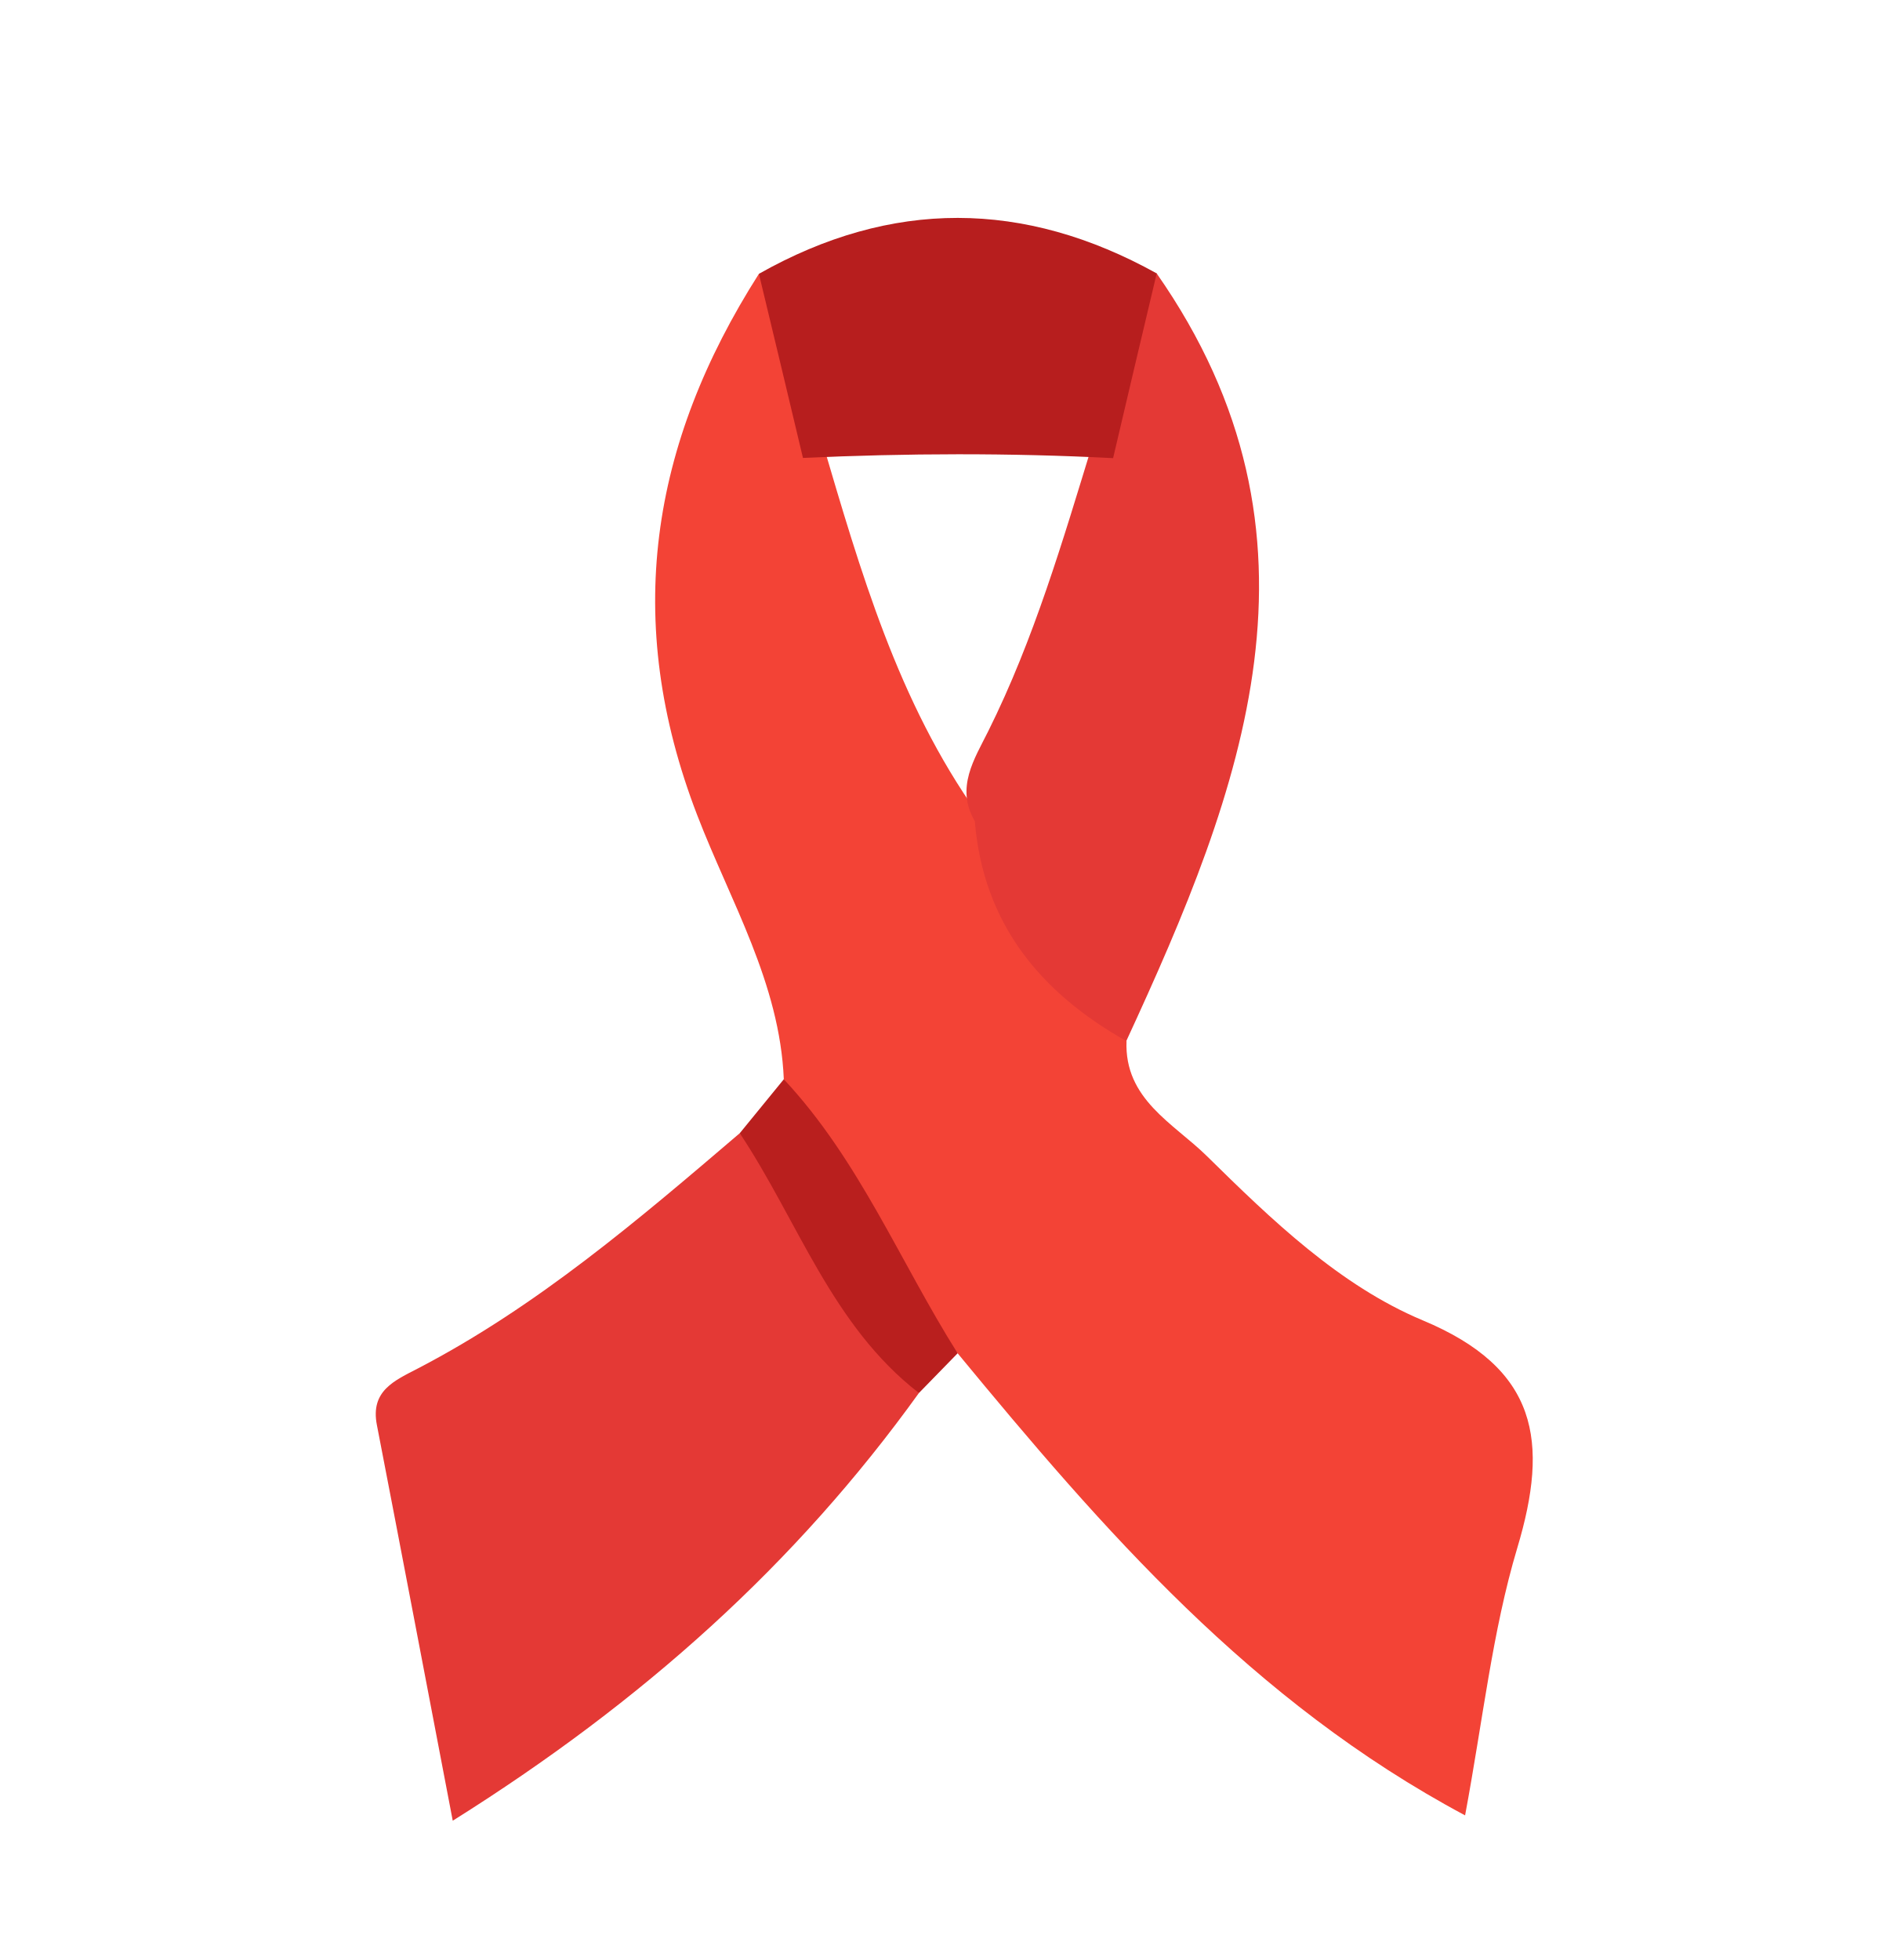
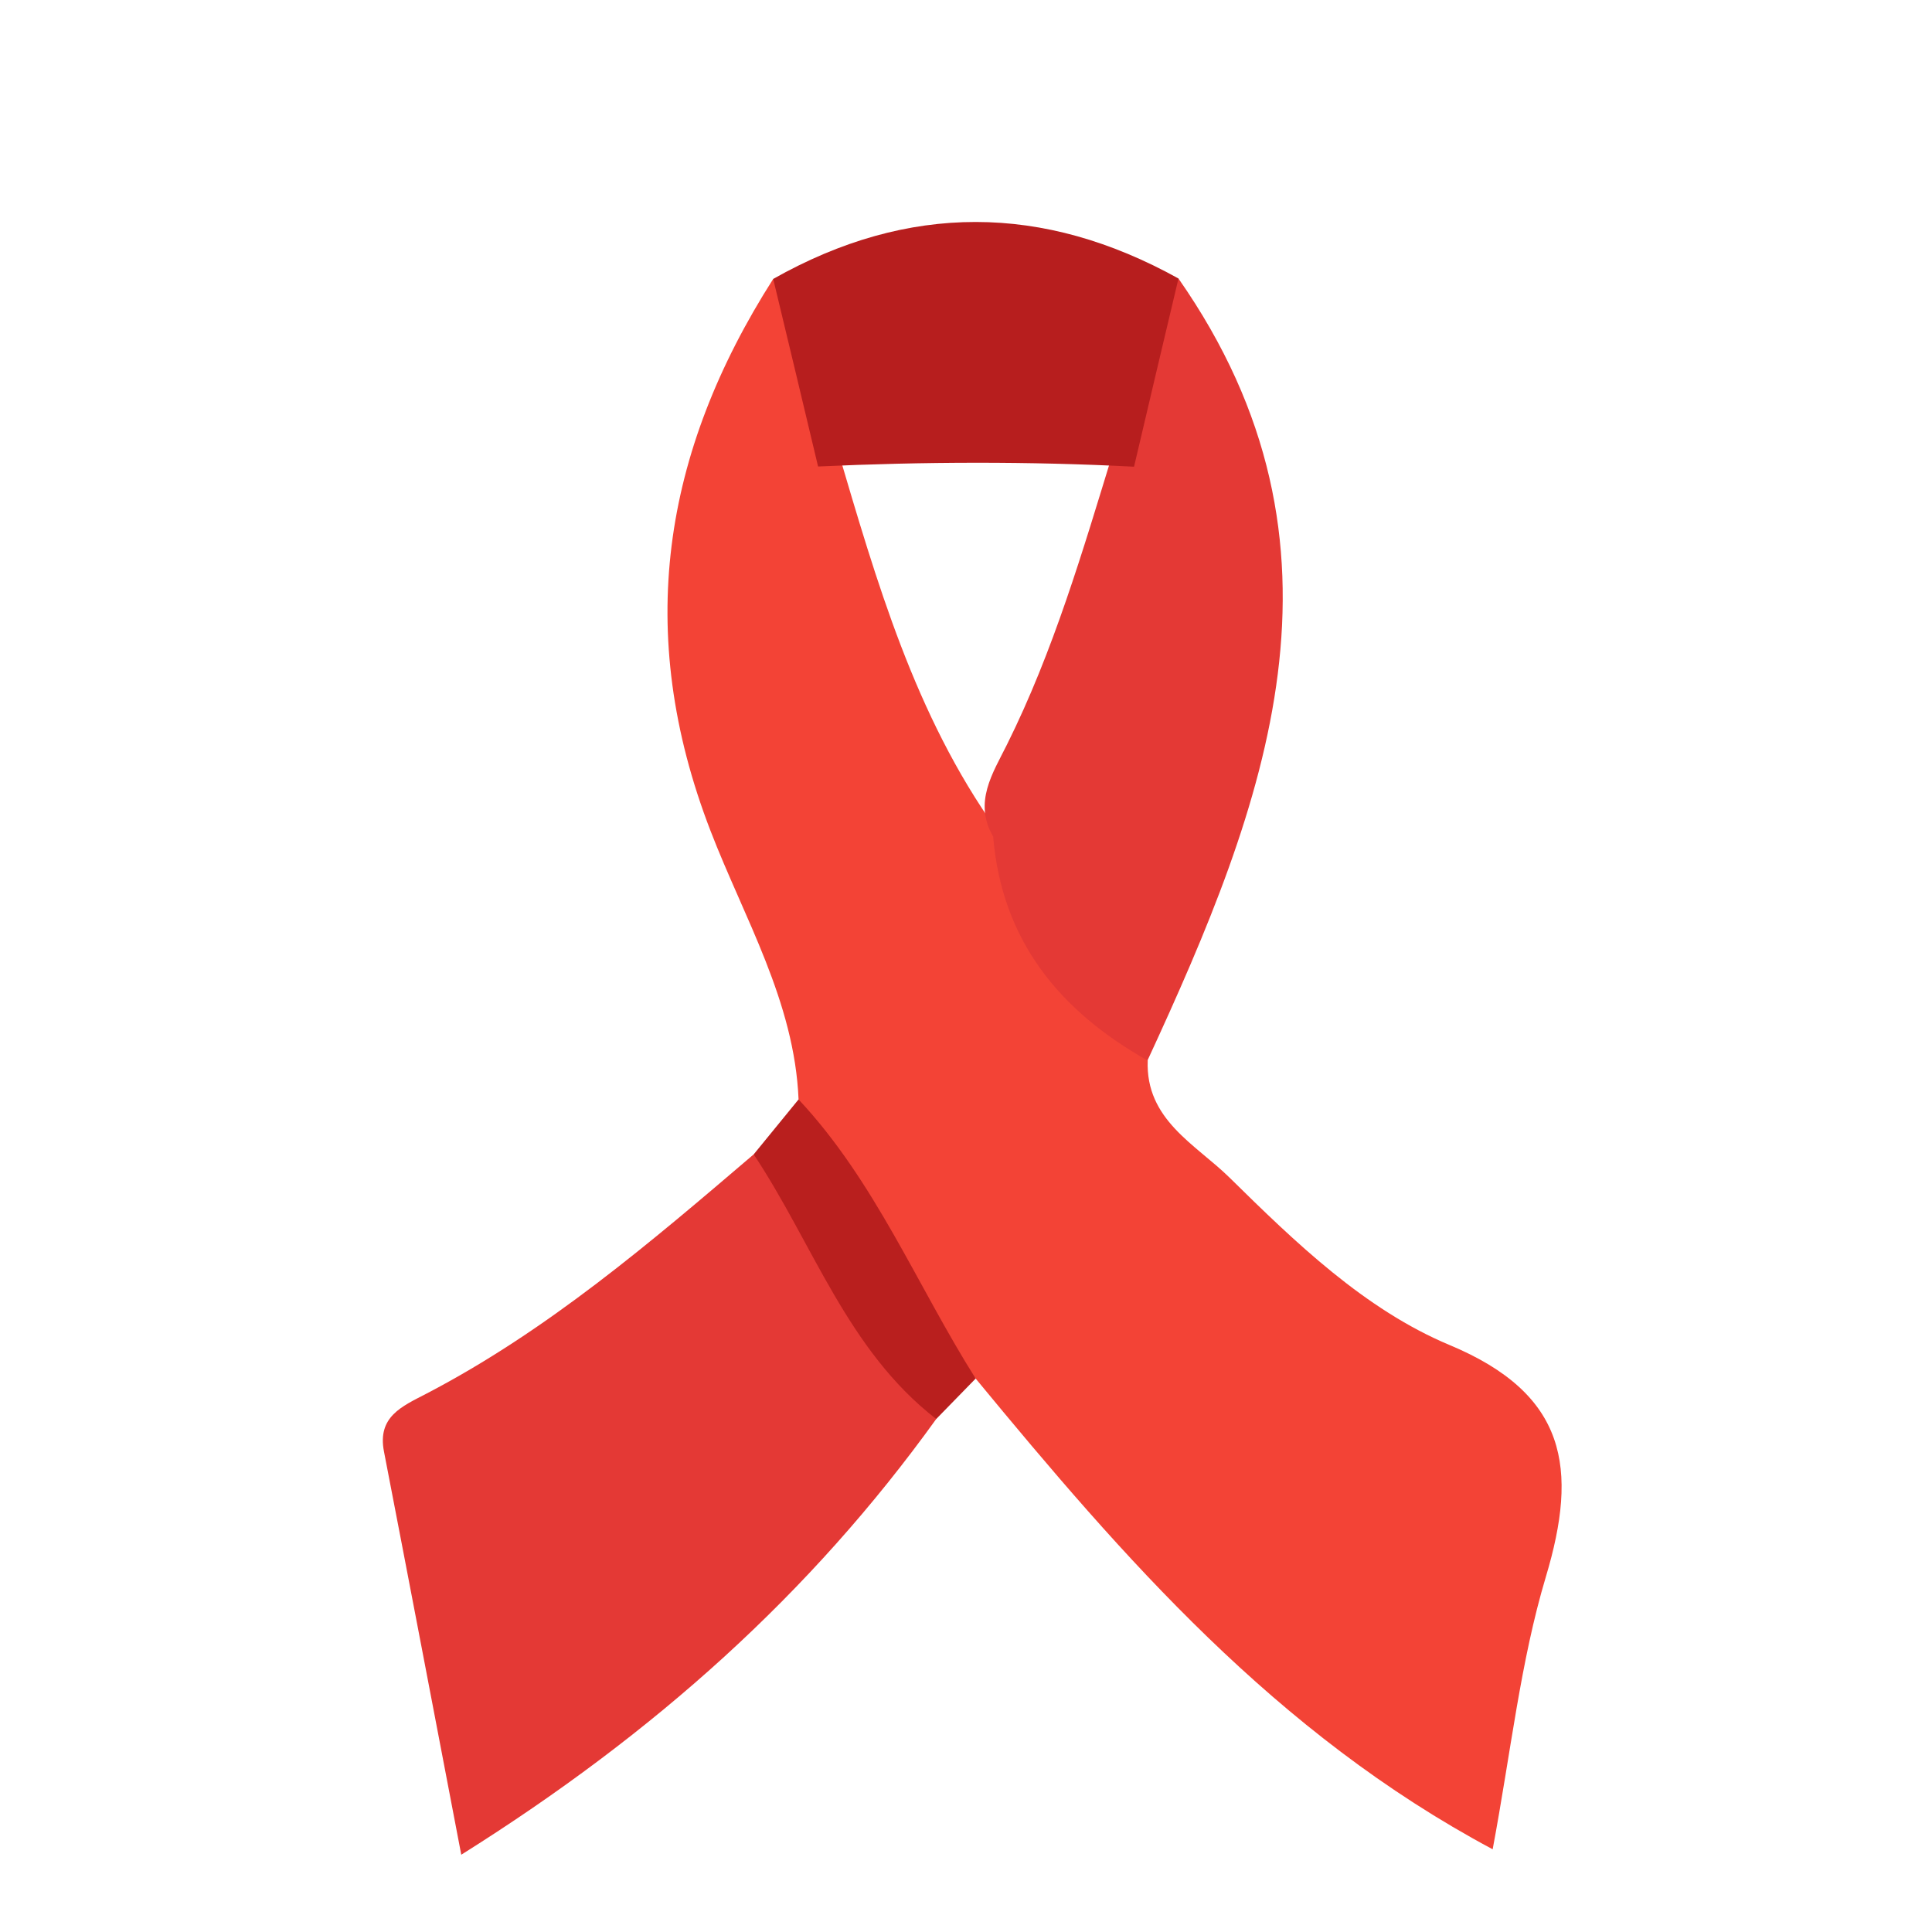
- <svg xmlns="http://www.w3.org/2000/svg" id="Layer_1" data-name="Layer 1" width="96" height="99.21" viewBox="0 0 96 99.21">
+ <svg xmlns="http://www.w3.org/2000/svg" id="Layer_1" data-name="Layer 1" width="96" height="96" viewBox="0 0 96 96">
  <defs>
    <style>
      .cls-1 {
        fill: #e43935;
      }

      .cls-2 {
        fill: #f34336;
      }

      .cls-3 {
        fill: #b91f1e;
      }

      .cls-4 {
        fill: #b71e1e;
      }
    </style>
  </defs>
  <path class="cls-2" d="M39.68,54.63c-.2-4.86-2.71-9.02-4.38-13.36-3.8-9.85-2.38-18.78,3.12-27.41,2.72,2.19,2.14,5.62,3.19,8.44,1.95,6.6,3.84,13.22,7.91,18.93,1.44,4.51,4.83,7.76,7.51,11.46-.12,2.95,2.38,4.17,4.06,5.82,3.28,3.23,6.73,6.56,10.93,8.32,5.85,2.44,6.41,6.13,4.79,11.53-1.26,4.21-1.73,8.66-2.64,13.53-10.8-5.77-18.34-14.48-25.69-23.39-4.38-3.71-6.75-8.69-8.8-13.87Z" />
  <path class="cls-1" d="M46.52,70.51c-6.22,8.65-13.97,15.61-23.6,21.65-1.34-7-2.58-13.52-3.84-20.03-.34-1.74,.9-2.25,2.09-2.87,6.03-3.14,11.15-7.52,16.28-11.9,4.45,3.4,6.31,8.59,9.07,13.15Z" />
  <path class="cls-1" d="M57.03,52.7c-4.37-2.46-7.25-5.95-7.68-11.13-.99-1.7-.02-3.15,.68-4.56,2.32-4.66,3.77-9.63,5.29-14.58,1.11-2.85,.5-6.36,3.23-8.6,9.33,13.34,4.36,26.12-1.53,38.86Z" />
  <path class="cls-4" d="M58.56,13.83c-.74,3.12-1.48,6.24-2.21,9.36-5.23-.27-10.47-.25-15.7-.01-.74-3.11-1.48-6.21-2.23-9.32,6.71-3.79,13.42-3.75,20.14-.02Z" />
  <path class="cls-3" d="M46.52,70.51c-4.42-3.42-6.12-8.72-9.07-13.15,.74-.91,1.49-1.82,2.23-2.73,3.81,4.07,5.88,9.24,8.8,13.87-.65,.67-1.31,1.34-1.96,2.01Z" />
</svg>
